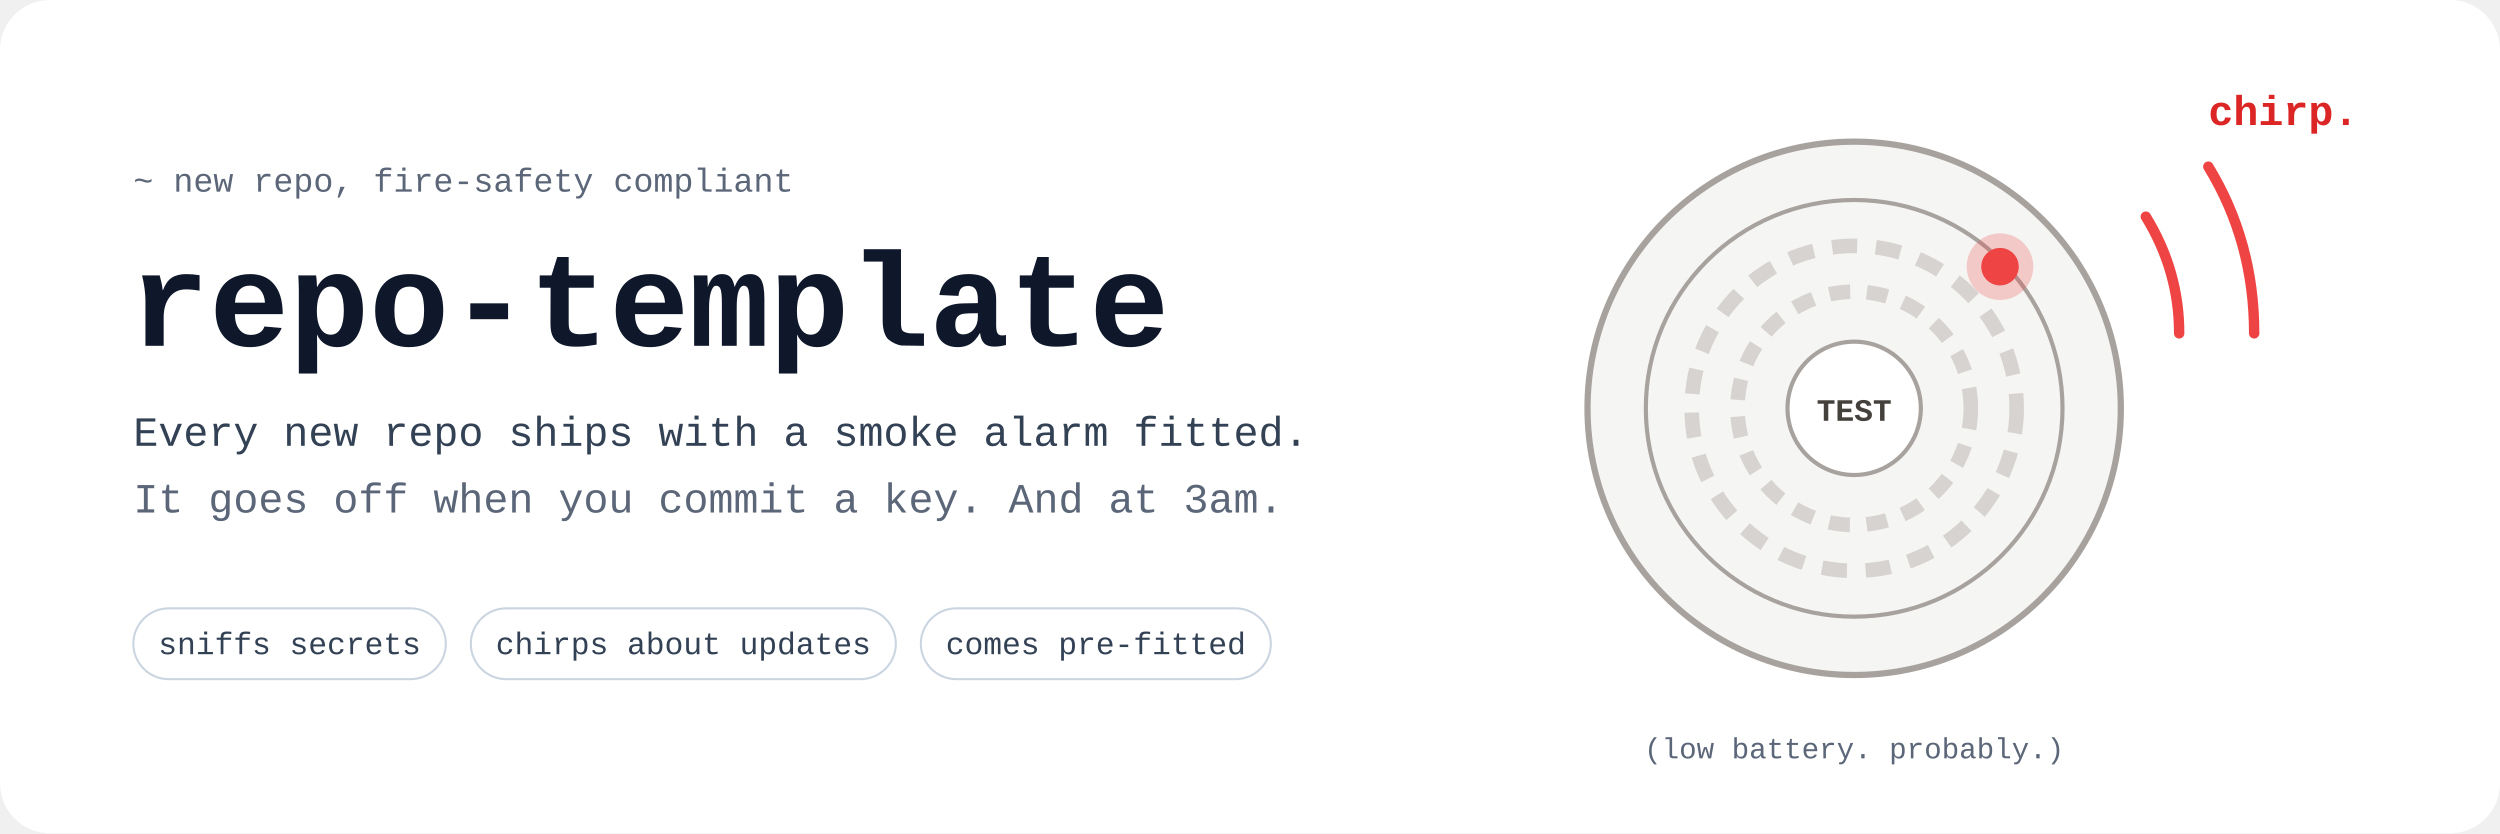
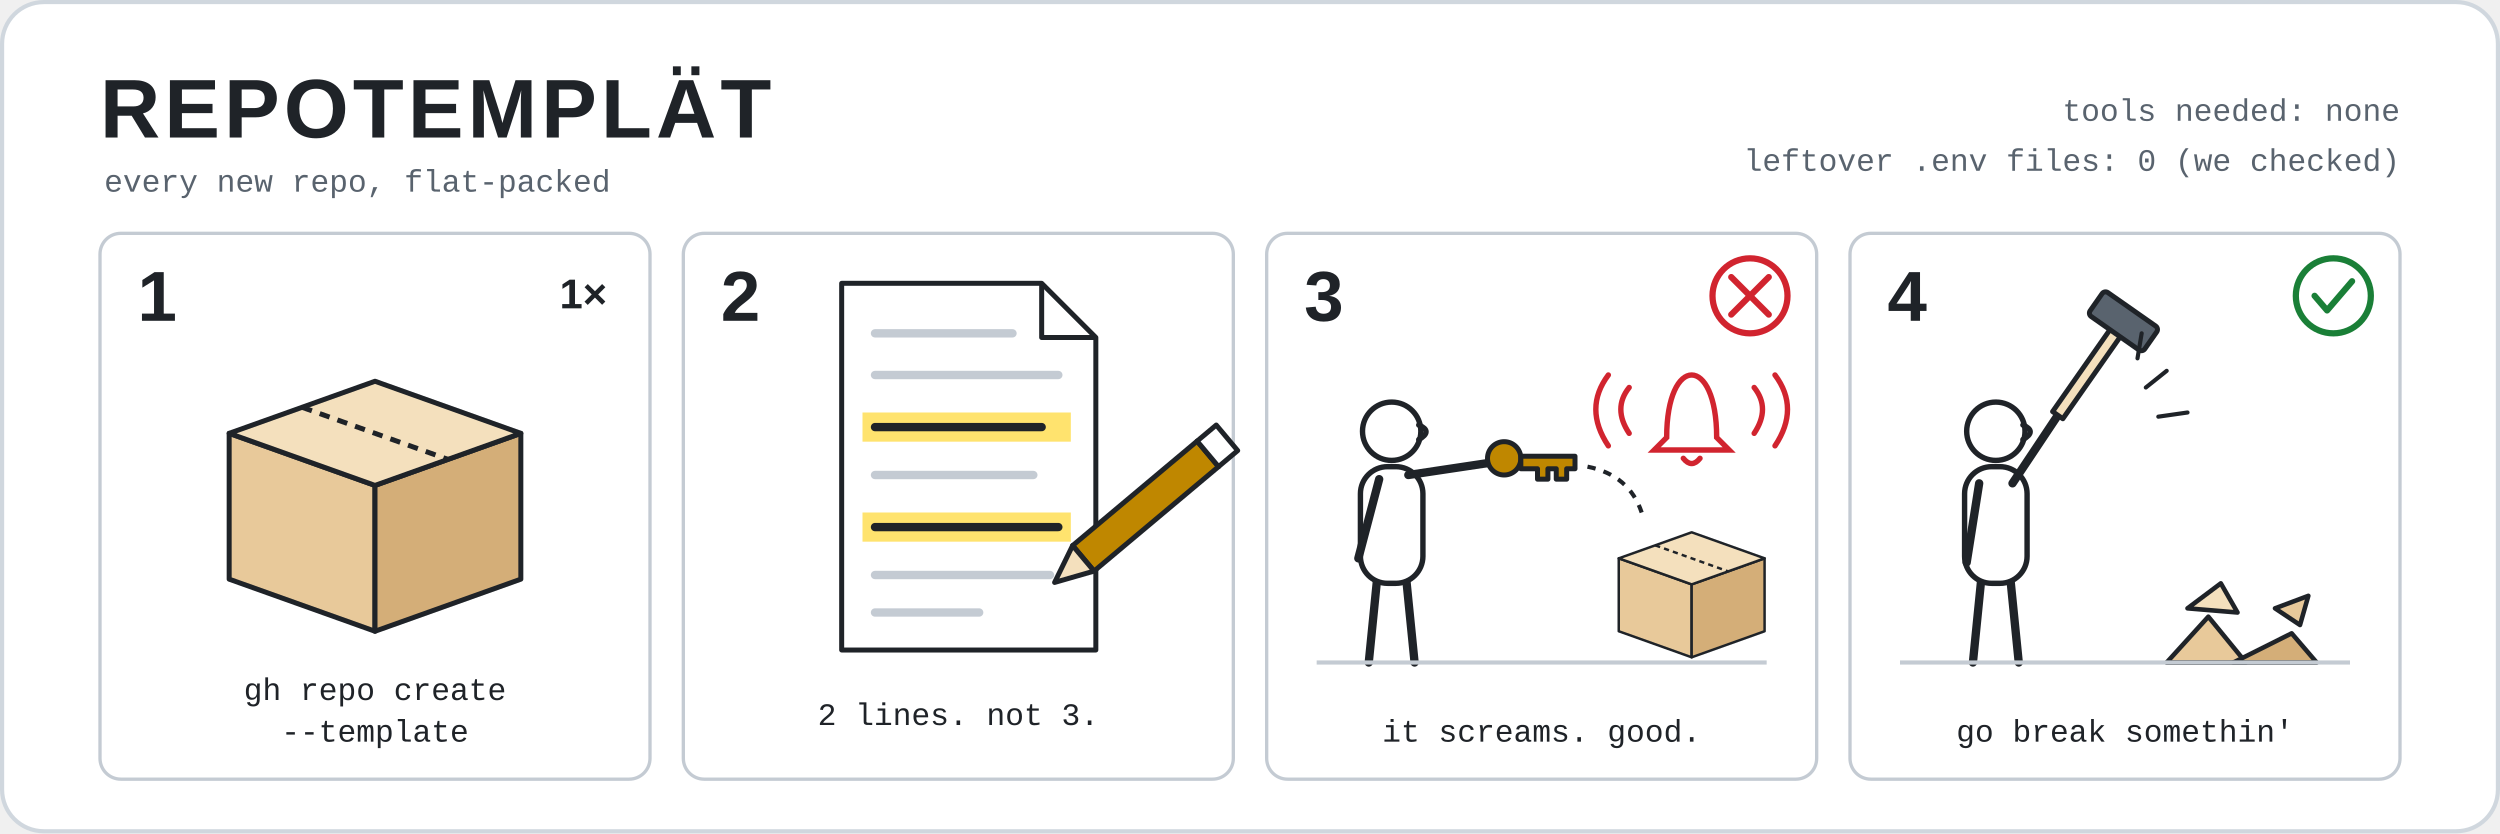
<svg xmlns="http://www.w3.org/2000/svg" viewBox="0 0 1200 400" width="1200" height="400" role="img" aria-labelledby="t d">
-   <rect width="1200" height="400" rx="24" fill="#ffffff" />
-   <g font-family="ui-monospace, SFMono-Regular, Menlo, Consolas, 'Liberation Mono', monospace">
-     <text x="64" y="92" font-size="16" fill="#5b6678">~ new repo, fire-safety compliant</text>
-     <text x="62" y="166" font-size="64" font-weight="700" fill="#0f172a">repo-template</text>
-     <text x="64" y="214" font-size="20" fill="#334155">Every new repo ships with a smoke alarm fitted.</text>
-     <text x="64" y="246" font-size="20" fill="#5b6678">It goes off when you commit a key. And at 3am.</text>
-     <g font-size="15">
-       <rect x="64" y="292" width="150" height="34" rx="17" fill="#ffffff" stroke="#cbd5e1" />
-       <text x="139" y="314" text-anchor="middle" fill="#334155">sniffs secrets</text>
-       <rect x="226" y="292" width="204" height="34" rx="17" fill="#ffffff" stroke="#cbd5e1" />
-       <text x="328" y="314" text-anchor="middle" fill="#334155">chirps about updates</text>
-       <rect x="442" y="292" width="168" height="34" rx="17" fill="#ffffff" stroke="#cbd5e1" />
-       <text x="526" y="314" text-anchor="middle" fill="#334155">comes pre-fitted</text>
+   <defs>
+     <g id="guy" fill="#ffffff" stroke="#1f2328" stroke-width="2.6" stroke-linecap="round" stroke-linejoin="round">
+       <path d="M-7 -40 L-11 0 M7 -40 L11 0" fill="none" stroke-width="4" />
+       <rect x="-15" y="-94" width="30" height="56" rx="13" />
+       <circle cx="0" cy="-111" r="14" />
+       <path d="M13 -114 q7 3 0 7" fill="none" />
    </g>
-     <circle cx="890" cy="196" r="128" fill="#f5f5f4" stroke="#a8a29e" stroke-width="3" />
-     <circle cx="890" cy="196" r="100" fill="none" stroke="#a8a29e" stroke-width="2" />
-     <circle cx="890" cy="196" r="78" fill="none" stroke="#d6d3d1" stroke-width="7" stroke-dasharray="12 9" />
-     <circle cx="890" cy="196" r="56" fill="none" stroke="#d6d3d1" stroke-width="7" stroke-dasharray="10 8" />
-     <circle cx="890" cy="196" r="32" fill="#ffffff" stroke="#a8a29e" stroke-width="2" />
-     <text x="890" y="202" font-size="15" font-weight="700" text-anchor="middle" fill="#44403c">TEST</text>
-     <circle cx="960" cy="128" r="9" fill="#ef4444" />
-     <circle cx="960" cy="128" r="16" fill="#ef4444" fill-opacity="0.25" />
-     <g fill="none" stroke="#ef4444" stroke-width="5" stroke-linecap="round">
-       <path d="M1030 104 Q1046 130 1046 160" />
-       <path d="M1060 80 Q1082 116 1082 160" />
+     <g id="box" stroke="#1f2328" stroke-width="2.4" stroke-linejoin="round">
+       <polygon points="-70,0 0,25 0,95 -70,70" fill="#e8c99a" />
+       <polygon points="0,25 70,0 70,70 0,95" fill="#d4ae78" />
+       <polygon points="-70,0 0,-25 70,0 0,25" fill="#f4e0bd" />
+       <path d="M-35 -12.5 L35 12.5" fill="none" stroke-dasharray="5 4" />
    </g>
-     <text x="1060" y="60" font-size="20" font-weight="700" fill="#dc2626">chirp.</text>
-     <text x="890" y="364" font-size="14" text-anchor="middle" fill="#5b6678">(low battery. probably.)</text>
+   </defs>
+   <rect x="1" y="1" width="1198" height="398" rx="20" fill="#ffffff" stroke="#d0d7de" stroke-width="2" />
+   <text x="48" y="66" font-family="'Helvetica Neue', Arial, sans-serif" font-weight="800" font-size="40" letter-spacing="2" fill="#1f2328">REPOTEMPLÄT</text>
+   <text x="50" y="92" font-family="ui-monospace, SFMono-Regular, Menlo, Consolas, 'Liberation Mono', monospace" font-size="15" fill="#59636e">every new repo, flat-packed</text>
+   <g font-family="ui-monospace, SFMono-Regular, Menlo, Consolas, 'Liberation Mono', monospace" font-size="15" fill="#59636e" text-anchor="end">
+     <text x="1152" y="58">tools needed: none</text>
+     <text x="1152" y="82">leftover .env files: 0 (we checked)</text>
  </g>
+   <g fill="none" stroke="#c4cbd3" stroke-width="1.6">
+     <rect x="48" y="112" width="264" height="262" rx="10" />
+     <rect x="328" y="112" width="264" height="262" rx="10" />
+     <rect x="608" y="112" width="264" height="262" rx="10" />
+     <rect x="888" y="112" width="264" height="262" rx="10" />
+   </g>
+   <g font-family="'Helvetica Neue', Arial, sans-serif" font-weight="800" font-size="34" fill="#1f2328">
+     <text x="66" y="154">1</text>
+     <text x="346" y="154">2</text>
+     <text x="626" y="154">3</text>
+     <text x="906" y="154">4</text>
+   </g>
+   <g font-family="'Helvetica Neue', Arial, sans-serif" font-size="20" text-anchor="middle" fill="#1f2328" font-weight="700">
+     <text x="280" y="148">1×</text>
+   </g>
+   <use href="#box" transform="translate(180 208)" />
+   <g font-family="ui-monospace, SFMono-Regular, Menlo, Consolas, 'Liberation Mono', monospace" font-size="15" fill="#1f2328" text-anchor="middle">
+     <text x="180" y="336">gh repo create</text>
+     <text x="180" y="356">--template</text>
+   </g>
+   <g stroke="#1f2328" stroke-width="2.4" stroke-linejoin="round">
+     <path d="M404 136 h96 l26 26 v150 h-122 z" fill="#ffffff" />
+     <path d="M500 136 v26 h26" fill="none" />
+   </g>
+   <rect x="414" y="198" width="100" height="14" fill="#ffe36e" />
+   <rect x="414" y="246" width="100" height="14" fill="#ffe36e" />
+   <g stroke="#c4cbd3" stroke-width="4" stroke-linecap="round">
+     <line x1="420" y1="160" x2="486" y2="160" />
+     <line x1="420" y1="180" x2="508" y2="180" />
+     <line x1="420" y1="228" x2="496" y2="228" />
+     <line x1="420" y1="276" x2="504" y2="276" />
+     <line x1="420" y1="294" x2="470" y2="294" />
+   </g>
+   <g stroke="#1f2328" stroke-width="4" stroke-linecap="round">
+     <line x1="420" y1="205" x2="500" y2="205" />
+     <line x1="420" y1="253" x2="508" y2="253" />
+   </g>
+   <g transform="translate(520 268) rotate(-40)" stroke="#1f2328" stroke-width="2.4" stroke-linejoin="round">
+     <rect x="0" y="-8" width="78" height="16" fill="#bf8700" />
+     <rect x="78" y="-8" width="12" height="16" fill="#ffffff" />
+     <polygon points="0,-8 -18,0 0,8" fill="#f4e0bd" />
+   </g>
+   <text x="460" y="348" text-anchor="middle" font-family="ui-monospace, SFMono-Regular, Menlo, Consolas, 'Liberation Mono', monospace" font-size="15" fill="#1f2328">2 lines. not 3.</text>
+   <use href="#guy" transform="translate(668 318)" />
+   <path d="M676 228 L716 222" stroke="#1f2328" stroke-width="4" stroke-linecap="round" />
+   <path d="M662 230 L652 268" stroke="#1f2328" stroke-width="4" stroke-linecap="round" />
+   <g stroke="#1f2328" stroke-width="2.4" fill="#bf8700" stroke-linejoin="round">
+     <circle cx="722" cy="220" r="8" />
+     <path d="M730 219 h26 v6 h-4 v5 h-5 v-5 h-4 v5 h-5 v-5 h-8 z" />
+   </g>
+   <path d="M762 224 q20 4 26 22" fill="none" stroke="#1f2328" stroke-width="2" stroke-dasharray="4 4" />
+   <use href="#box" transform="translate(812 268) scale(0.5)" />
+   <g stroke="#d1242f" stroke-width="2.6" stroke-linecap="round" fill="none">
+     <path d="M800 210 c0 -20 6 -30 12 -30 s12 10 12 30 l6 6 h-36 z" fill="#ffffff" />
+     <path d="M808 220 q4 5 8 0" />
+     <path d="M782 186 q-8 10 0 22 M772 180 q-12 16 0 34 M842 186 q8 10 0 22 M852 180 q12 16 0 34" />
+   </g>
+   <g stroke="#d1242f" stroke-width="3" fill="none" stroke-linecap="round">
+     <circle cx="840" cy="142" r="18" />
+     <path d="M831 133 l18 18 M849 133 l-18 18" />
+   </g>
+   <text x="740" y="356" text-anchor="middle" font-family="ui-monospace, SFMono-Regular, Menlo, Consolas, 'Liberation Mono', monospace" font-size="15" fill="#1f2328">it screams. good.</text>
+   <use href="#guy" transform="translate(958 318)" />
+   <path d="M966 232 L990 196" stroke="#1f2328" stroke-width="4" stroke-linecap="round" />
+   <path d="M950 232 L944 270" stroke="#1f2328" stroke-width="4" stroke-linecap="round" />
+   <g transform="translate(990 196) rotate(35)" stroke="#1f2328" stroke-width="2.4" stroke-linejoin="round">
+     <rect x="-3" y="-46" width="6" height="50" fill="#f4e0bd" />
+     <rect x="-16" y="-58" width="32" height="14" rx="2" fill="#59636e" />
+   </g>
+   <g stroke="#1f2328" stroke-width="2" stroke-linecap="round" fill="none">
+     <path d="M1030 186 l10 -8 M1036 200 l14 -2 M1026 172 l2 -12" />
+   </g>
+   <g stroke="#1f2328" stroke-width="2.2" stroke-linejoin="round">
+     <polygon points="1040,318 1060,296 1078,318" fill="#e8c99a" />
+     <polygon points="1072,318 1100,304 1112,318" fill="#d4ae78" />
+     <polygon points="1050,292 1066,280 1074,294" fill="#f4e0bd" />
+     <polygon points="1092,292 1108,286 1104,300" fill="#e8c99a" />
+   </g>
+   <line x1="912" y1="318" x2="1128" y2="318" stroke="#c4cbd3" stroke-width="2" />
+   <line x1="632" y1="318" x2="848" y2="318" stroke="#c4cbd3" stroke-width="2" />
+   <g stroke="#1a7f37" stroke-width="3" fill="none" stroke-linecap="round" stroke-linejoin="round">
+     <circle cx="1120" cy="142" r="18" />
+     <path d="M1111 142 l6 7 l12 -14" />
+   </g>
+   <text x="1020" y="356" text-anchor="middle" font-family="ui-monospace, SFMono-Regular, Menlo, Consolas, 'Liberation Mono', monospace" font-size="15" fill="#1f2328">go break somethin'</text>
</svg>
